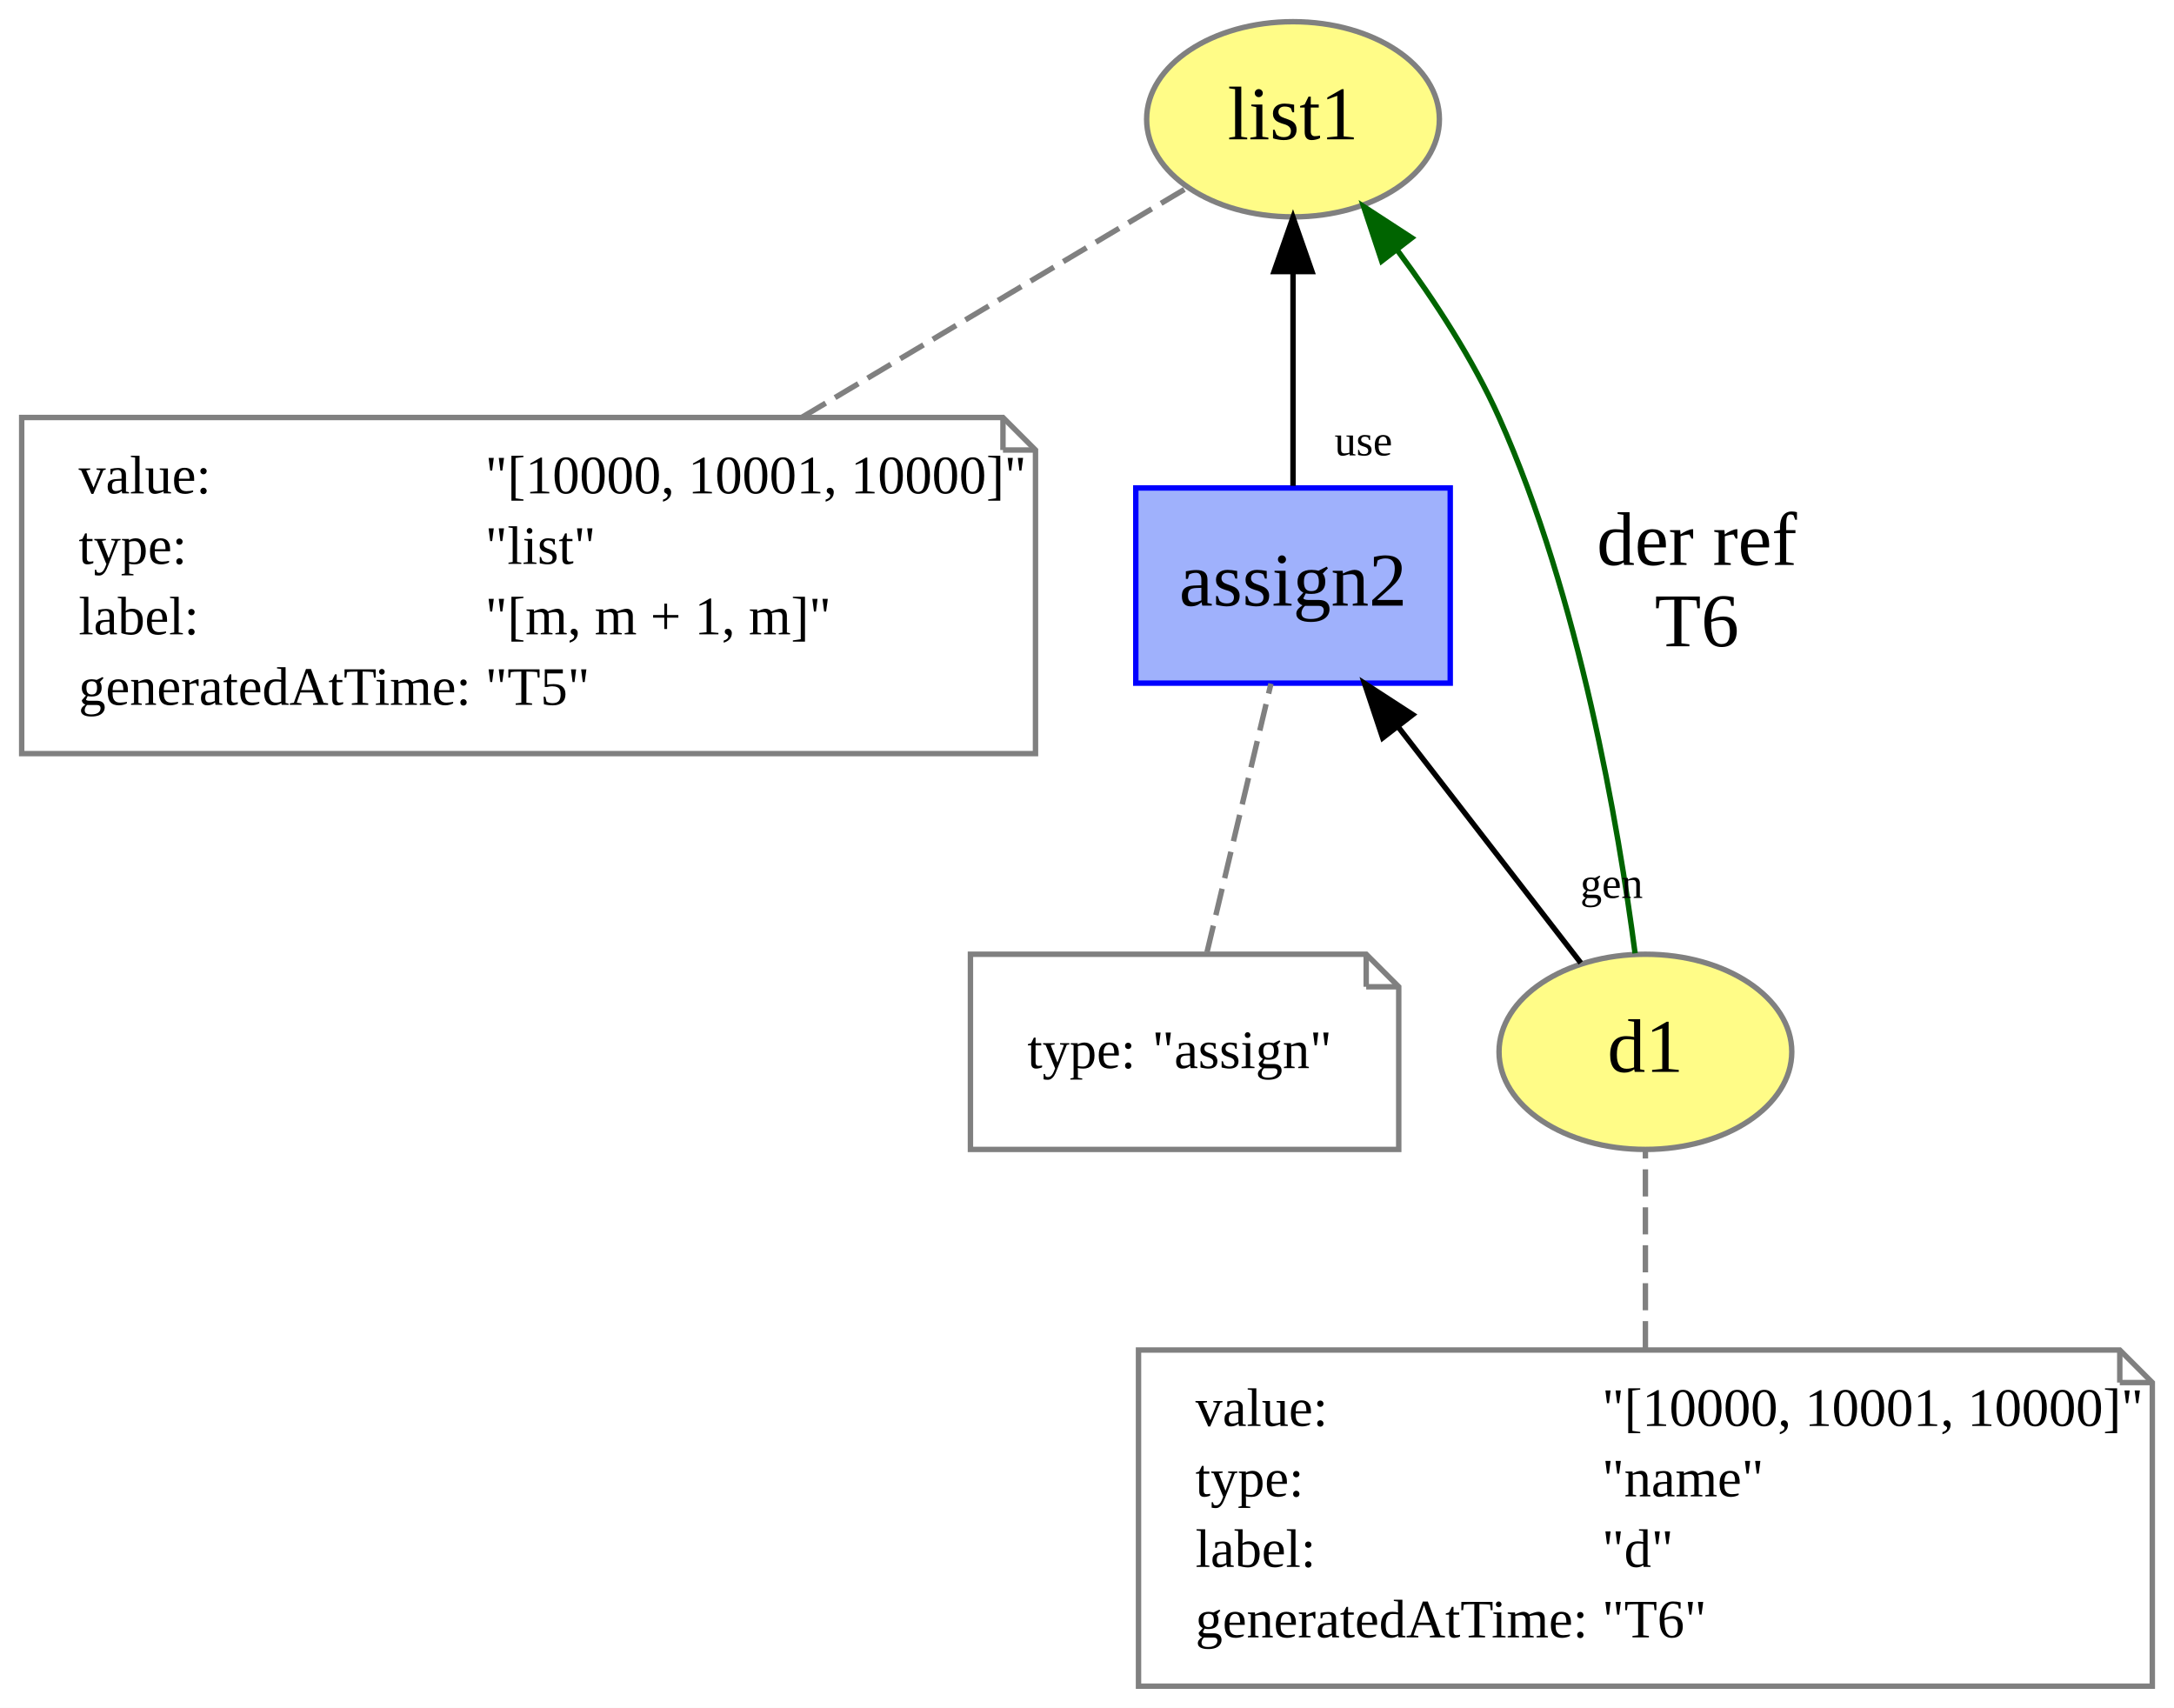
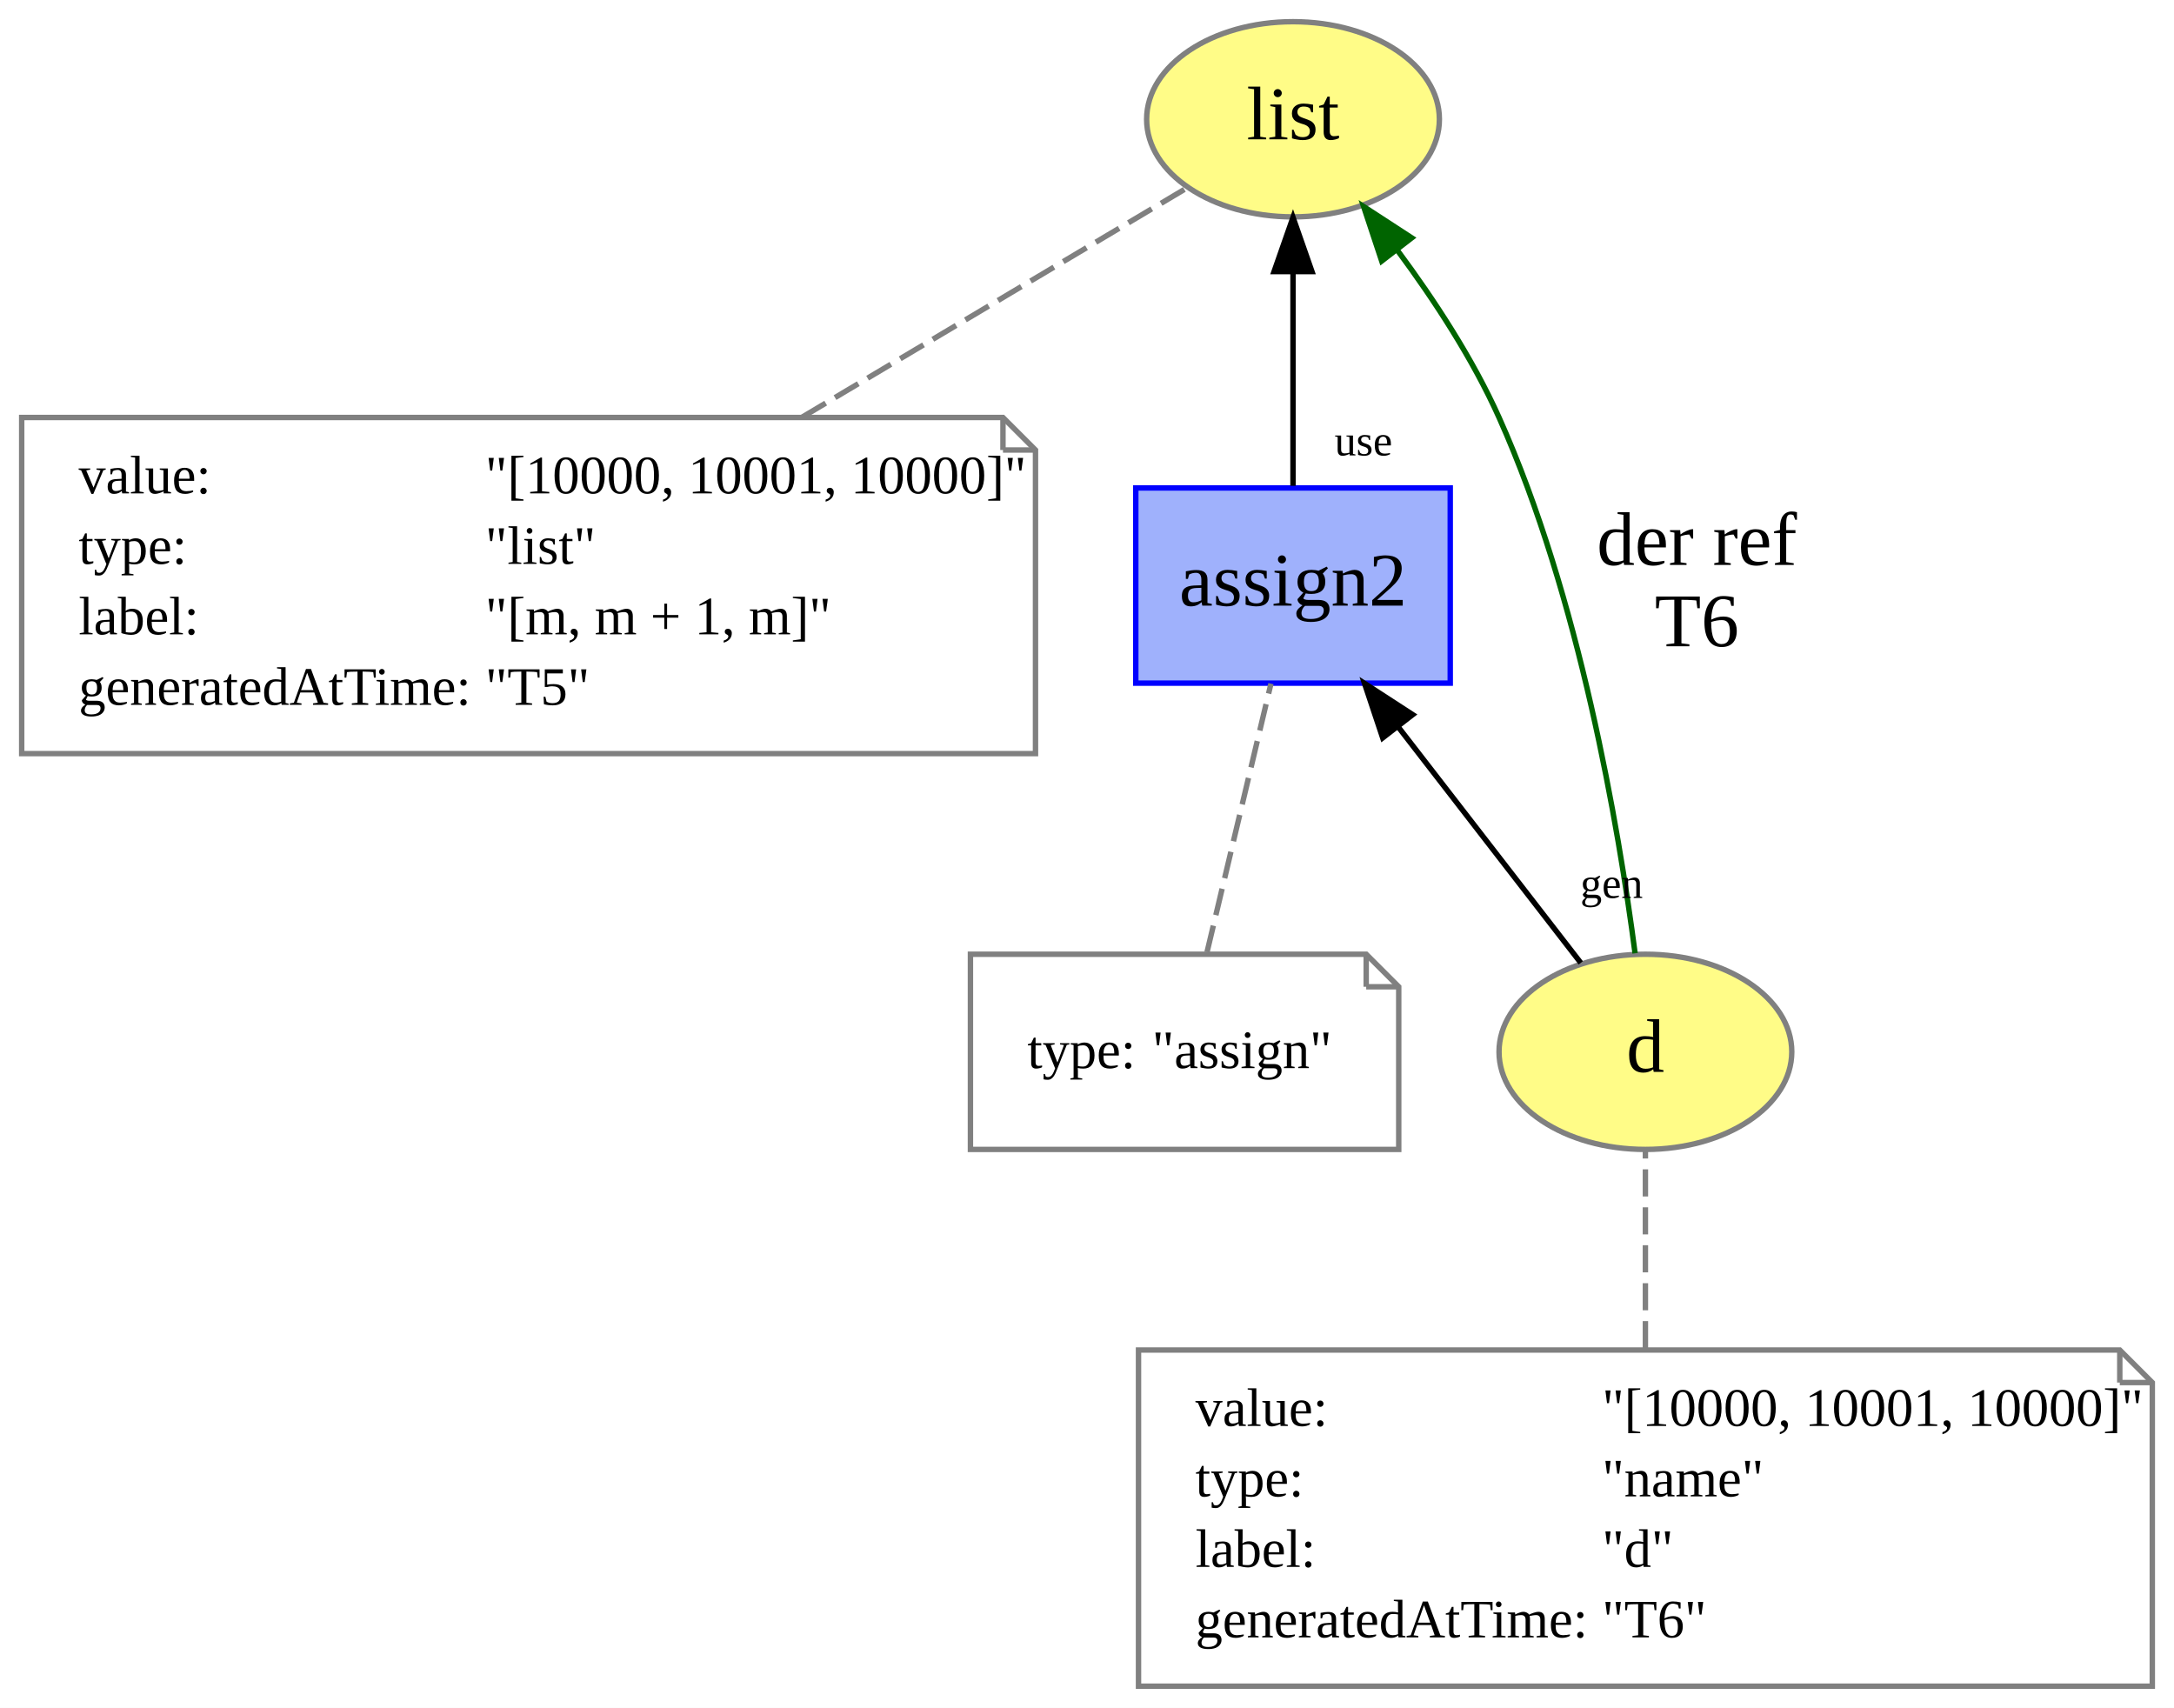
<svg xmlns="http://www.w3.org/2000/svg" xmlns:xlink="http://www.w3.org/1999/xlink" width="401pt" height="315pt" viewBox="0.00 0.00 401.00 315.00">
  <g id="graph0" class="graph" transform="scale(1 1) rotate(0) translate(4 311)">
    <polygon fill="white" stroke="none" points="-4,4 -4,-311 397,-311 397,4 -4,4" />
    <g id="node1" class="node">
      <g id="a_node1">
-         <a xlink:href="http://example.org/list1" xlink:title="list1">
+         <a xlink:href="http://example.org/list" xlink:title="list">
          <ellipse fill="#fffc87" stroke="#808080" cx="234.5" cy="-289" rx="27" ry="18" />
-           <text text-anchor="middle" x="234.5" y="-285.3" font-family="Times New Roman,serif" font-size="14.00">list1</text>
+           <text text-anchor="middle" x="234.5" y="-285.3" font-family="Times New Roman,serif" font-size="14.00">list</text>
        </a>
      </g>
    </g>
    <g id="node2" class="node">
      <polygon fill="none" stroke="gray" points="181,-234 0,-234 0,-172 187,-172 187,-228 181,-234" />
      <polyline fill="none" stroke="gray" points="181,-234 181,-228 " />
      <polyline fill="none" stroke="gray" points="187,-228 181,-228 " />
      <text text-anchor="start" x="10.5" y="-220" font-family="Times New Roman,serif" font-size="10.00">value:</text>
      <text text-anchor="start" x="85.5" y="-220" font-family="Times New Roman,serif" font-size="10.00">"[10000, 10001, 10000]"</text>
      <text text-anchor="start" x="10.5" y="-207" font-family="Times New Roman,serif" font-size="10.00">type:</text>
      <text text-anchor="start" x="85.5" y="-207" font-family="Times New Roman,serif" font-size="10.00">"list"</text>
      <text text-anchor="start" x="10.5" y="-194" font-family="Times New Roman,serif" font-size="10.00">label:</text>
      <text text-anchor="start" x="85.5" y="-194" font-family="Times New Roman,serif" font-size="10.00">"[m, m + 1, m]"</text>
      <text text-anchor="start" x="10.5" y="-181" font-family="Times New Roman,serif" font-size="10.00">generatedAtTime:</text>
      <text text-anchor="start" x="85.5" y="-181" font-family="Times New Roman,serif" font-size="10.00">"T5"</text>
    </g>
    <g id="edge1" class="edge">
      <path fill="none" stroke="gray" stroke-dasharray="5,2" d="M144.006,-234.089C168.502,-248.682 196.51,-265.367 214.796,-276.261" />
    </g>
    <g id="node3" class="node">
      <g id="a_node3">
-         <a xlink:href="http://example.org/d1" xlink:title="d1">
+         <a xlink:href="http://example.org/d" xlink:title="d">
          <ellipse fill="#fffc87" stroke="#808080" cx="299.5" cy="-117" rx="27" ry="18" />
-           <text text-anchor="middle" x="299.5" y="-113.3" font-family="Times New Roman,serif" font-size="14.00">d1</text>
+           <text text-anchor="middle" x="299.5" y="-113.3" font-family="Times New Roman,serif" font-size="14.00">d</text>
        </a>
      </g>
    </g>
    <g id="edge6" class="edge">
      <path fill="none" stroke="darkgreen" d="M297.594,-135.173C294.556,-158.413 287.371,-200.785 272.5,-234 267.672,-244.783 260.573,-255.636 253.813,-264.755" />
      <polygon fill="darkgreen" stroke="darkgreen" points="250.86,-262.853 247.522,-272.908 256.402,-267.129 250.86,-262.853" />
      <text text-anchor="middle" x="309" y="-206.8" font-family="Times New Roman,serif" font-size="14.00">der ref</text>
      <text text-anchor="middle" x="309" y="-191.8" font-family="Times New Roman,serif" font-size="14.00">T6</text>
    </g>
    <g id="node5" class="node">
      <g id="a_node5">
        <a xlink:href="http://example.org/assign2" xlink:title="assign2">
          <polygon fill="#9fb1fc" stroke="#0000ff" points="263.5,-221 205.5,-221 205.5,-185 263.5,-185 263.5,-221" />
          <text text-anchor="middle" x="234.5" y="-199.3" font-family="Times New Roman,serif" font-size="14.00">assign2</text>
        </a>
      </g>
    </g>
    <g id="edge5" class="edge">
      <path fill="none" stroke="black" d="M287.578,-133.407C278.142,-145.602 264.774,-162.877 253.814,-177.04" />
      <polygon fill="black" stroke="black" points="251.04,-174.906 247.688,-184.957 256.576,-179.19 251.04,-174.906" />
      <text text-anchor="middle" x="293.262" y="-145.388" font-family="Times New Roman,serif" font-size="8.00">gen</text>
    </g>
    <g id="node4" class="node">
      <polygon fill="none" stroke="gray" points="387,-62 206,-62 206,-0 393,-0 393,-56 387,-62" />
      <polyline fill="none" stroke="gray" points="387,-62 387,-56 " />
      <polyline fill="none" stroke="gray" points="393,-56 387,-56 " />
      <text text-anchor="start" x="216.5" y="-48" font-family="Times New Roman,serif" font-size="10.00">value:</text>
      <text text-anchor="start" x="291.5" y="-48" font-family="Times New Roman,serif" font-size="10.00">"[10000, 10001, 10000]"</text>
      <text text-anchor="start" x="216.5" y="-35" font-family="Times New Roman,serif" font-size="10.00">type:</text>
      <text text-anchor="start" x="291.5" y="-35" font-family="Times New Roman,serif" font-size="10.00">"name"</text>
      <text text-anchor="start" x="216.5" y="-22" font-family="Times New Roman,serif" font-size="10.00">label:</text>
      <text text-anchor="start" x="291.5" y="-22" font-family="Times New Roman,serif" font-size="10.00">"d"</text>
      <text text-anchor="start" x="216.5" y="-9" font-family="Times New Roman,serif" font-size="10.00">generatedAtTime:</text>
      <text text-anchor="start" x="291.5" y="-9" font-family="Times New Roman,serif" font-size="10.00">"T6"</text>
    </g>
    <g id="edge2" class="edge">
      <path fill="none" stroke="gray" stroke-dasharray="5,2" d="M299.5,-62.326C299.5,-74.544 299.5,-88.195 299.5,-98.672" />
    </g>
    <g id="edge4" class="edge">
      <path fill="none" stroke="black" d="M234.5,-221.405C234.5,-232.743 234.5,-247.773 234.5,-260.685" />
      <polygon fill="black" stroke="black" points="231,-260.905 234.5,-270.905 238,-260.905 231,-260.905" />
      <text text-anchor="middle" x="247.49" y="-227.005" font-family="Times New Roman,serif" font-size="8.00">use</text>
    </g>
    <g id="node6" class="node">
      <polygon fill="none" stroke="gray" points="248,-135 175,-135 175,-99 254,-99 254,-129 248,-135" />
      <polyline fill="none" stroke="gray" points="248,-135 248,-129 " />
      <polyline fill="none" stroke="gray" points="254,-129 248,-129 " />
      <text text-anchor="start" x="185.5" y="-114" font-family="Times New Roman,serif" font-size="10.00">type:</text>
      <text text-anchor="start" x="208.5" y="-114" font-family="Times New Roman,serif" font-size="10.00">"assign"</text>
    </g>
    <g id="edge3" class="edge">
      <path fill="none" stroke="gray" stroke-dasharray="5,2" d="M218.644,-135.405C222.099,-149.917 226.995,-170.479 230.43,-184.905" />
    </g>
  </g>
</svg>
